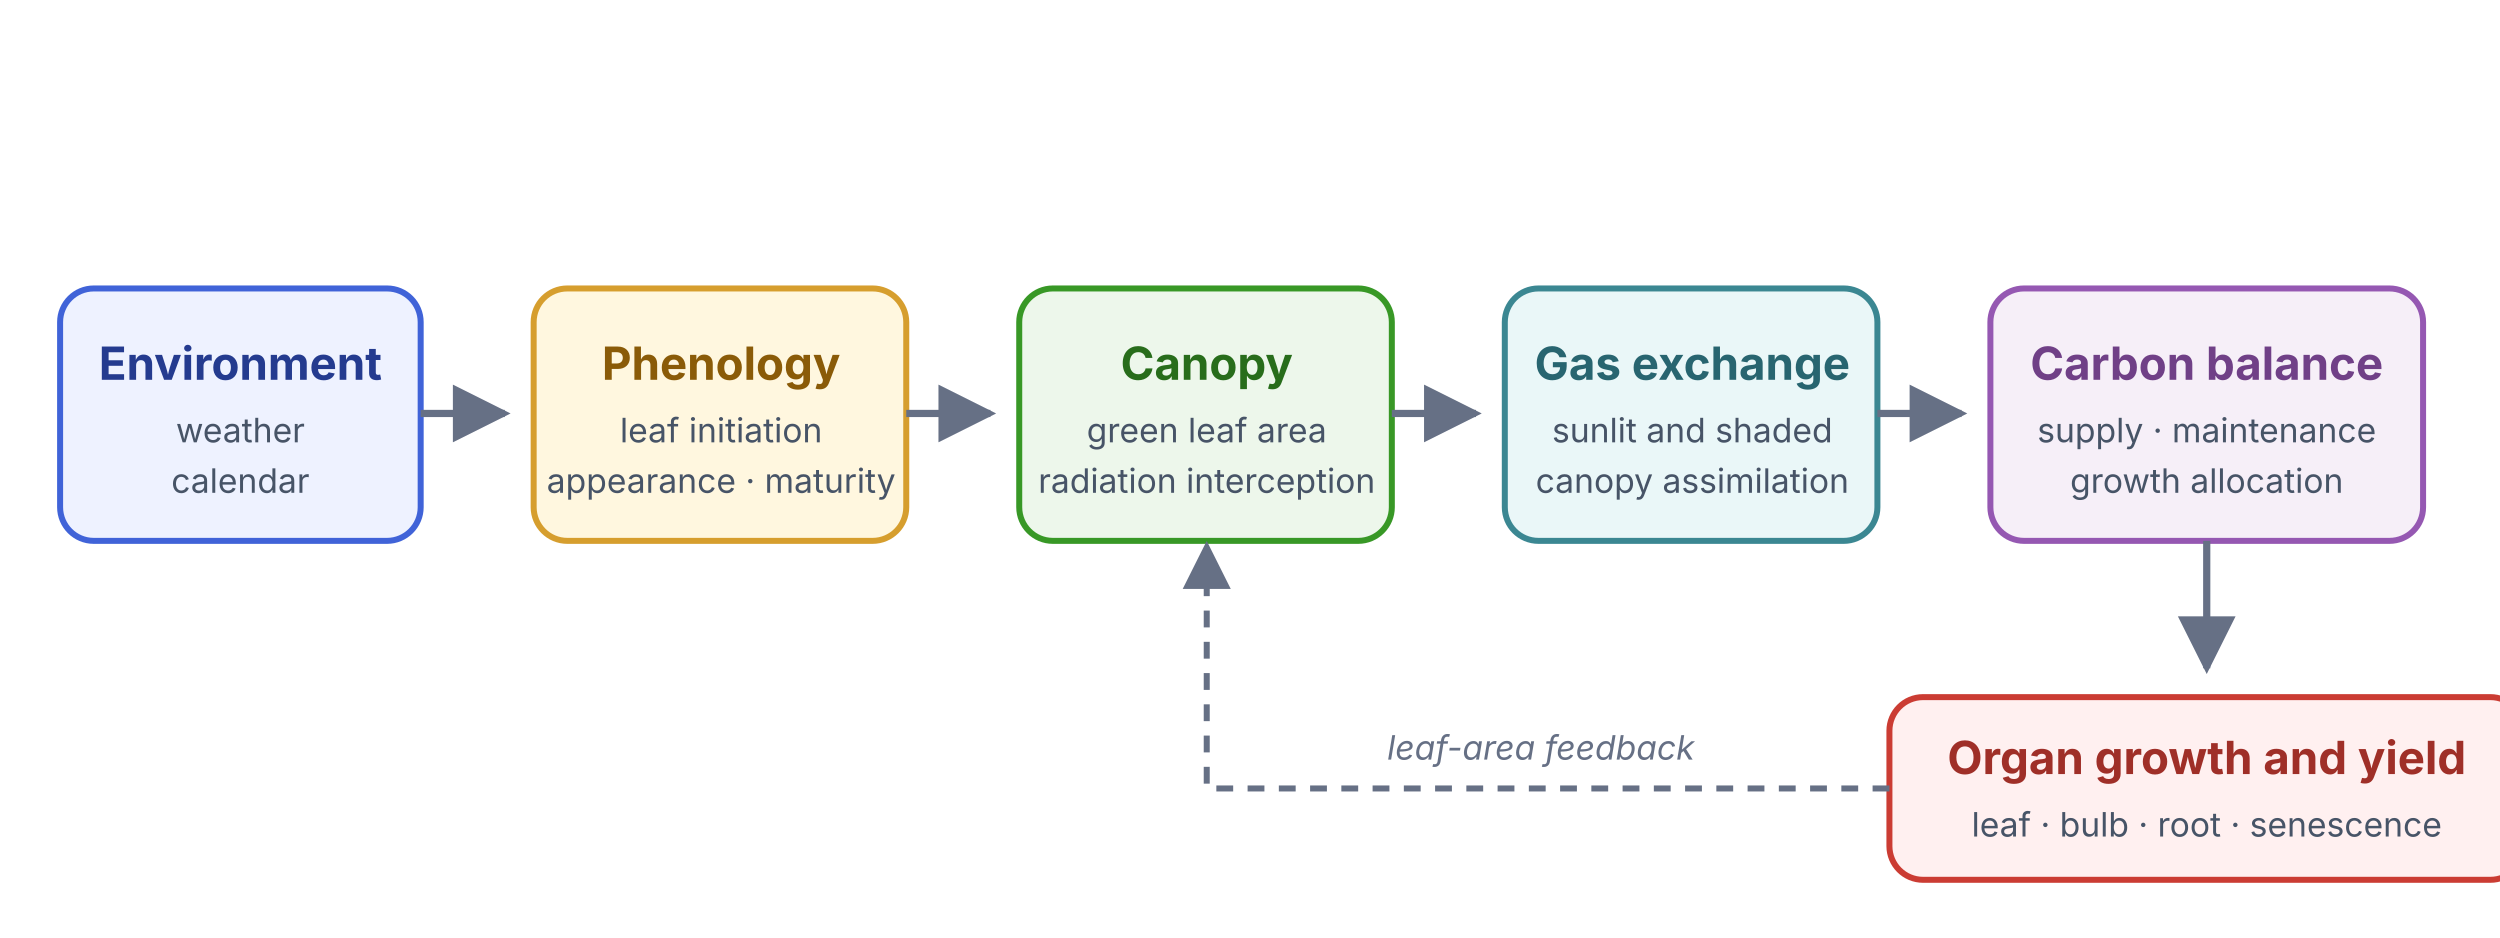
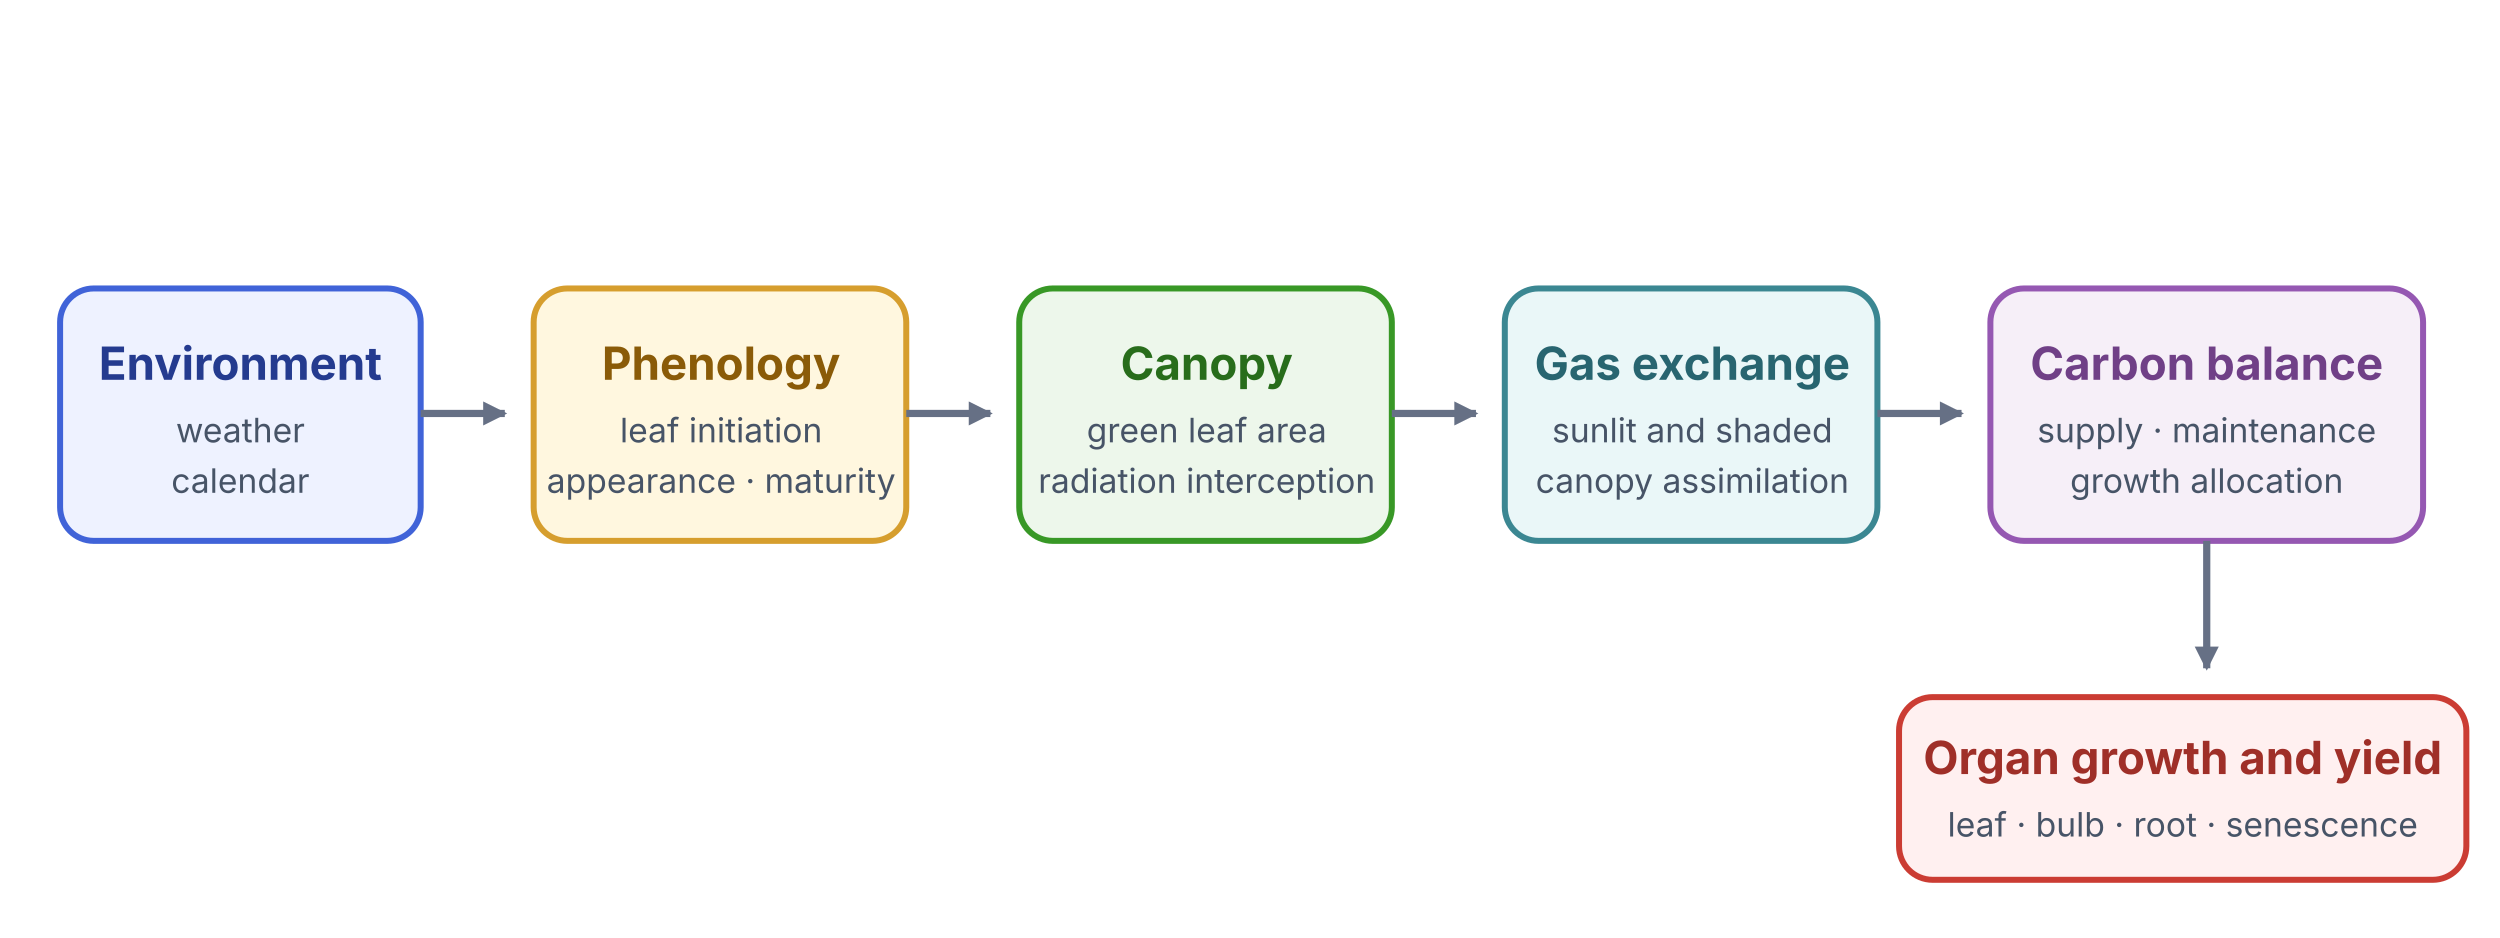
<svg xmlns="http://www.w3.org/2000/svg" viewBox="0 0 1040 390" role="img" aria-labelledby="title desc">
  <defs>
-     <marker id="arrow" viewBox="0 0 10 10" refX="9" refY="5" markerWidth="8" markerHeight="8" orient="auto-start-reverse">
+     <marker id="arrow" viewBox="0 0 10 10" refX="9" refY="5" markerUnits="userSpaceOnUse" markerWidth="10" markerHeight="10" orient="auto-start-reverse">
      <path d="M0 0L10 5L0 10z" fill="#667085" />
    </marker>
  </defs>
  <g font-family="-apple-system, BlinkMacSystemFont, 'Segoe UI', sans-serif" text-anchor="middle">
    <rect x="25" y="120" width="150" height="105" rx="14" fill="#eef2ff" stroke="#4063d8" stroke-width="2.5" />
    <text x="100" y="158" fill="#243b8f" font-size="19" font-weight="700">Environment</text>
    <text x="100" y="184" fill="#475467" font-size="14">weather</text>
    <text x="100" y="205" fill="#475467" font-size="14">calendar</text>
    <path d="M175 172H210" fill="none" stroke="#667085" stroke-width="3" marker-end="url(#arrow)" />
    <rect x="222" y="120" width="155" height="105" rx="14" fill="#fff7df" stroke="#d69e2e" stroke-width="2.5" />
    <text x="300" y="158" fill="#8a5b08" font-size="19" font-weight="700">Phenology</text>
    <text x="300" y="184" fill="#475467" font-size="14">leaf initiation</text>
    <text x="300" y="205" fill="#475467" font-size="14">appearance · maturity</text>
    <path d="M377 172H412" fill="none" stroke="#667085" stroke-width="3" marker-end="url(#arrow)" />
    <rect x="424" y="120" width="155" height="105" rx="14" fill="#edf7eb" stroke="#389826" stroke-width="2.5" />
    <text x="502" y="158" fill="#286d1b" font-size="19" font-weight="700">Canopy</text>
    <text x="502" y="184" fill="#475467" font-size="14">green leaf area</text>
    <text x="502" y="205" fill="#475467" font-size="14">radiation interception</text>
    <path d="M579 172H614" fill="none" stroke="#667085" stroke-width="3" marker-end="url(#arrow)" />
    <rect x="626" y="120" width="155" height="105" rx="14" fill="#eaf7f8" stroke="#3b8792" stroke-width="2.5" />
    <text x="704" y="158" fill="#286570" font-size="19" font-weight="700">Gas exchange</text>
    <text x="704" y="184" fill="#475467" font-size="14">sunlit and shaded</text>
    <text x="704" y="205" fill="#475467" font-size="14">canopy assimilation</text>
    <path d="M781 172H816" fill="none" stroke="#667085" stroke-width="3" marker-end="url(#arrow)" />
    <rect x="828" y="120" width="180" height="105" rx="14" fill="#f6eff8" stroke="#9558b2" stroke-width="2.5" />
    <text x="918" y="158" fill="#704087" font-size="19" font-weight="700">Carbon balance</text>
    <text x="918" y="184" fill="#475467" font-size="14">supply · maintenance</text>
    <text x="918" y="205" fill="#475467" font-size="14">growth allocation</text>
    <path d="M918 225V278" fill="none" stroke="#667085" stroke-width="3" marker-end="url(#arrow)" />
-     <rect x="786" y="290" width="264" height="76" rx="14" fill="#fff0f0" stroke="#cb3c33" stroke-width="2.5" />
-     <text x="918" y="322" fill="#9f2f28" font-size="19" font-weight="700">Organ growth and yield</text>
-     <text x="918" y="348" fill="#475467" font-size="14">leaf · bulb · root · senescence</text>
-     <path d="M786 328H502V227" fill="none" stroke="#667085" stroke-width="2.5" stroke-dasharray="7 6" marker-end="url(#arrow)" />
-     <text x="641" y="316" fill="#667085" font-size="14" font-style="italic">leaf-area feedback</text>
+     <rect x="790" y="290" width="236" height="76" rx="14" fill="#fff0f0" stroke="#cb3c33" stroke-width="2.5" />
+     <text x="908" y="322" fill="#9f2f28" font-size="19" font-weight="700">Organ growth and yield</text>
+     <text x="908" y="348" fill="#475467" font-size="14">leaf · bulb · root · senescence</text>
  </g>
</svg>
